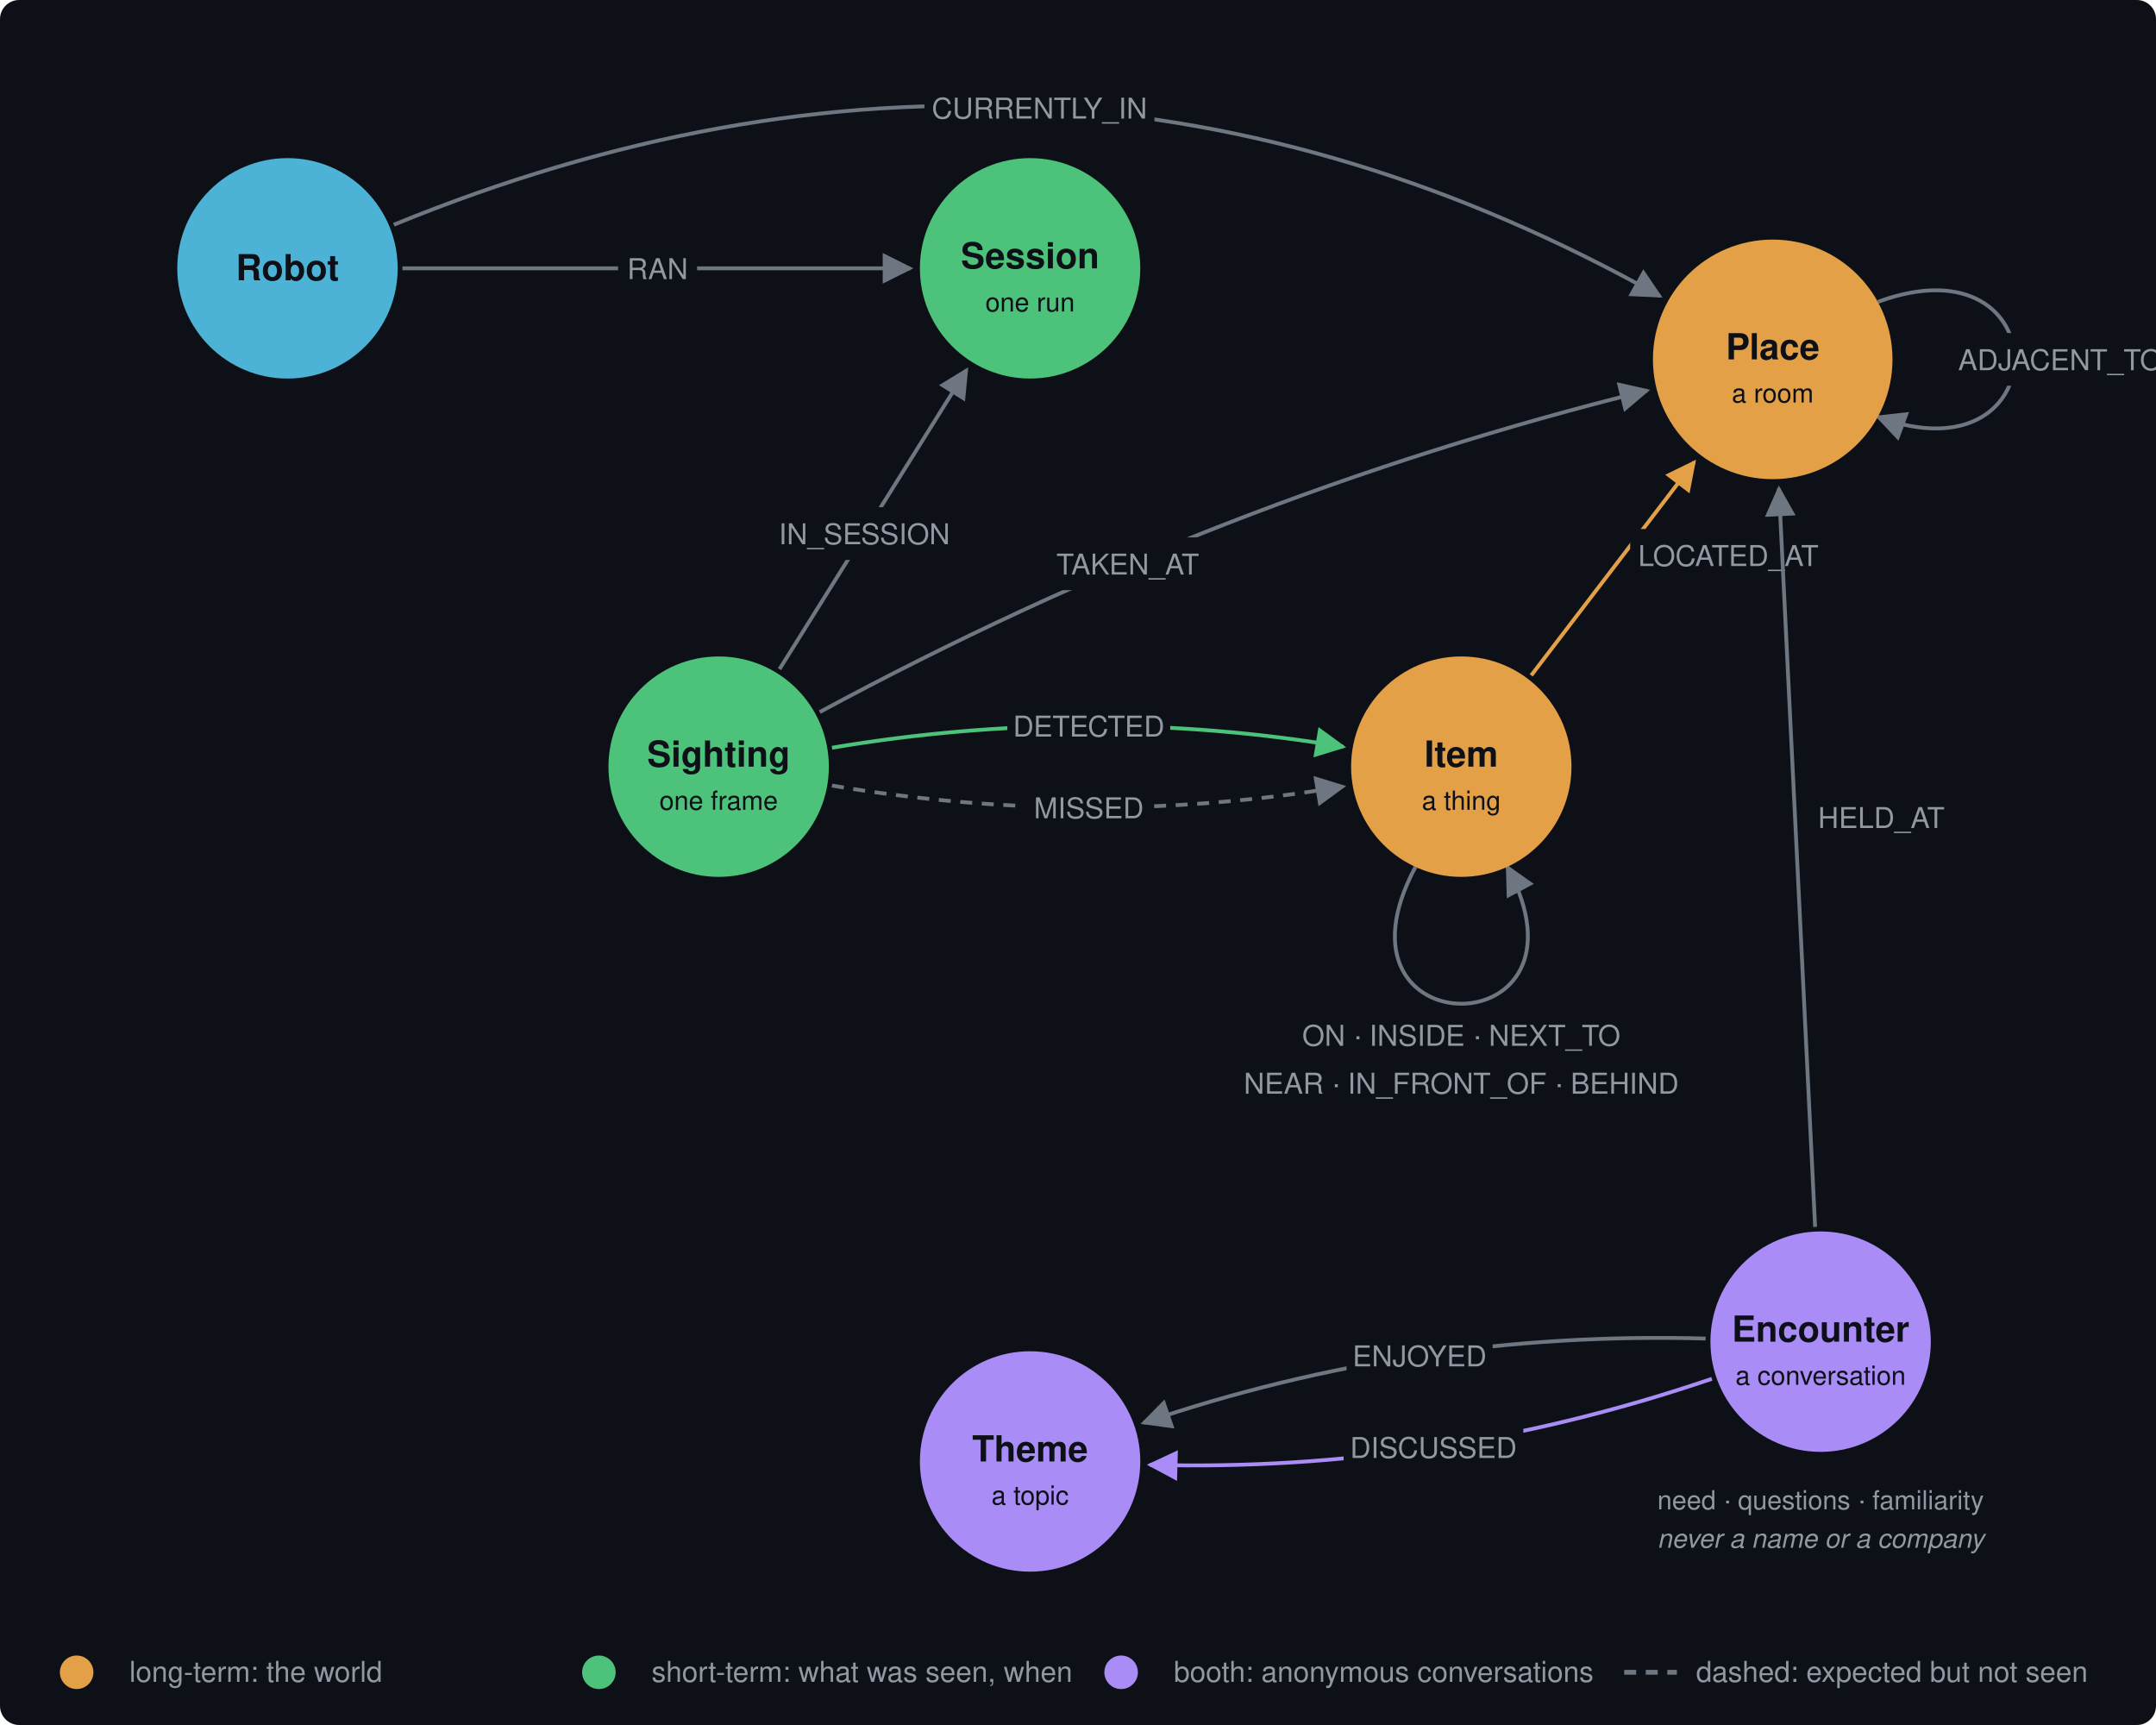
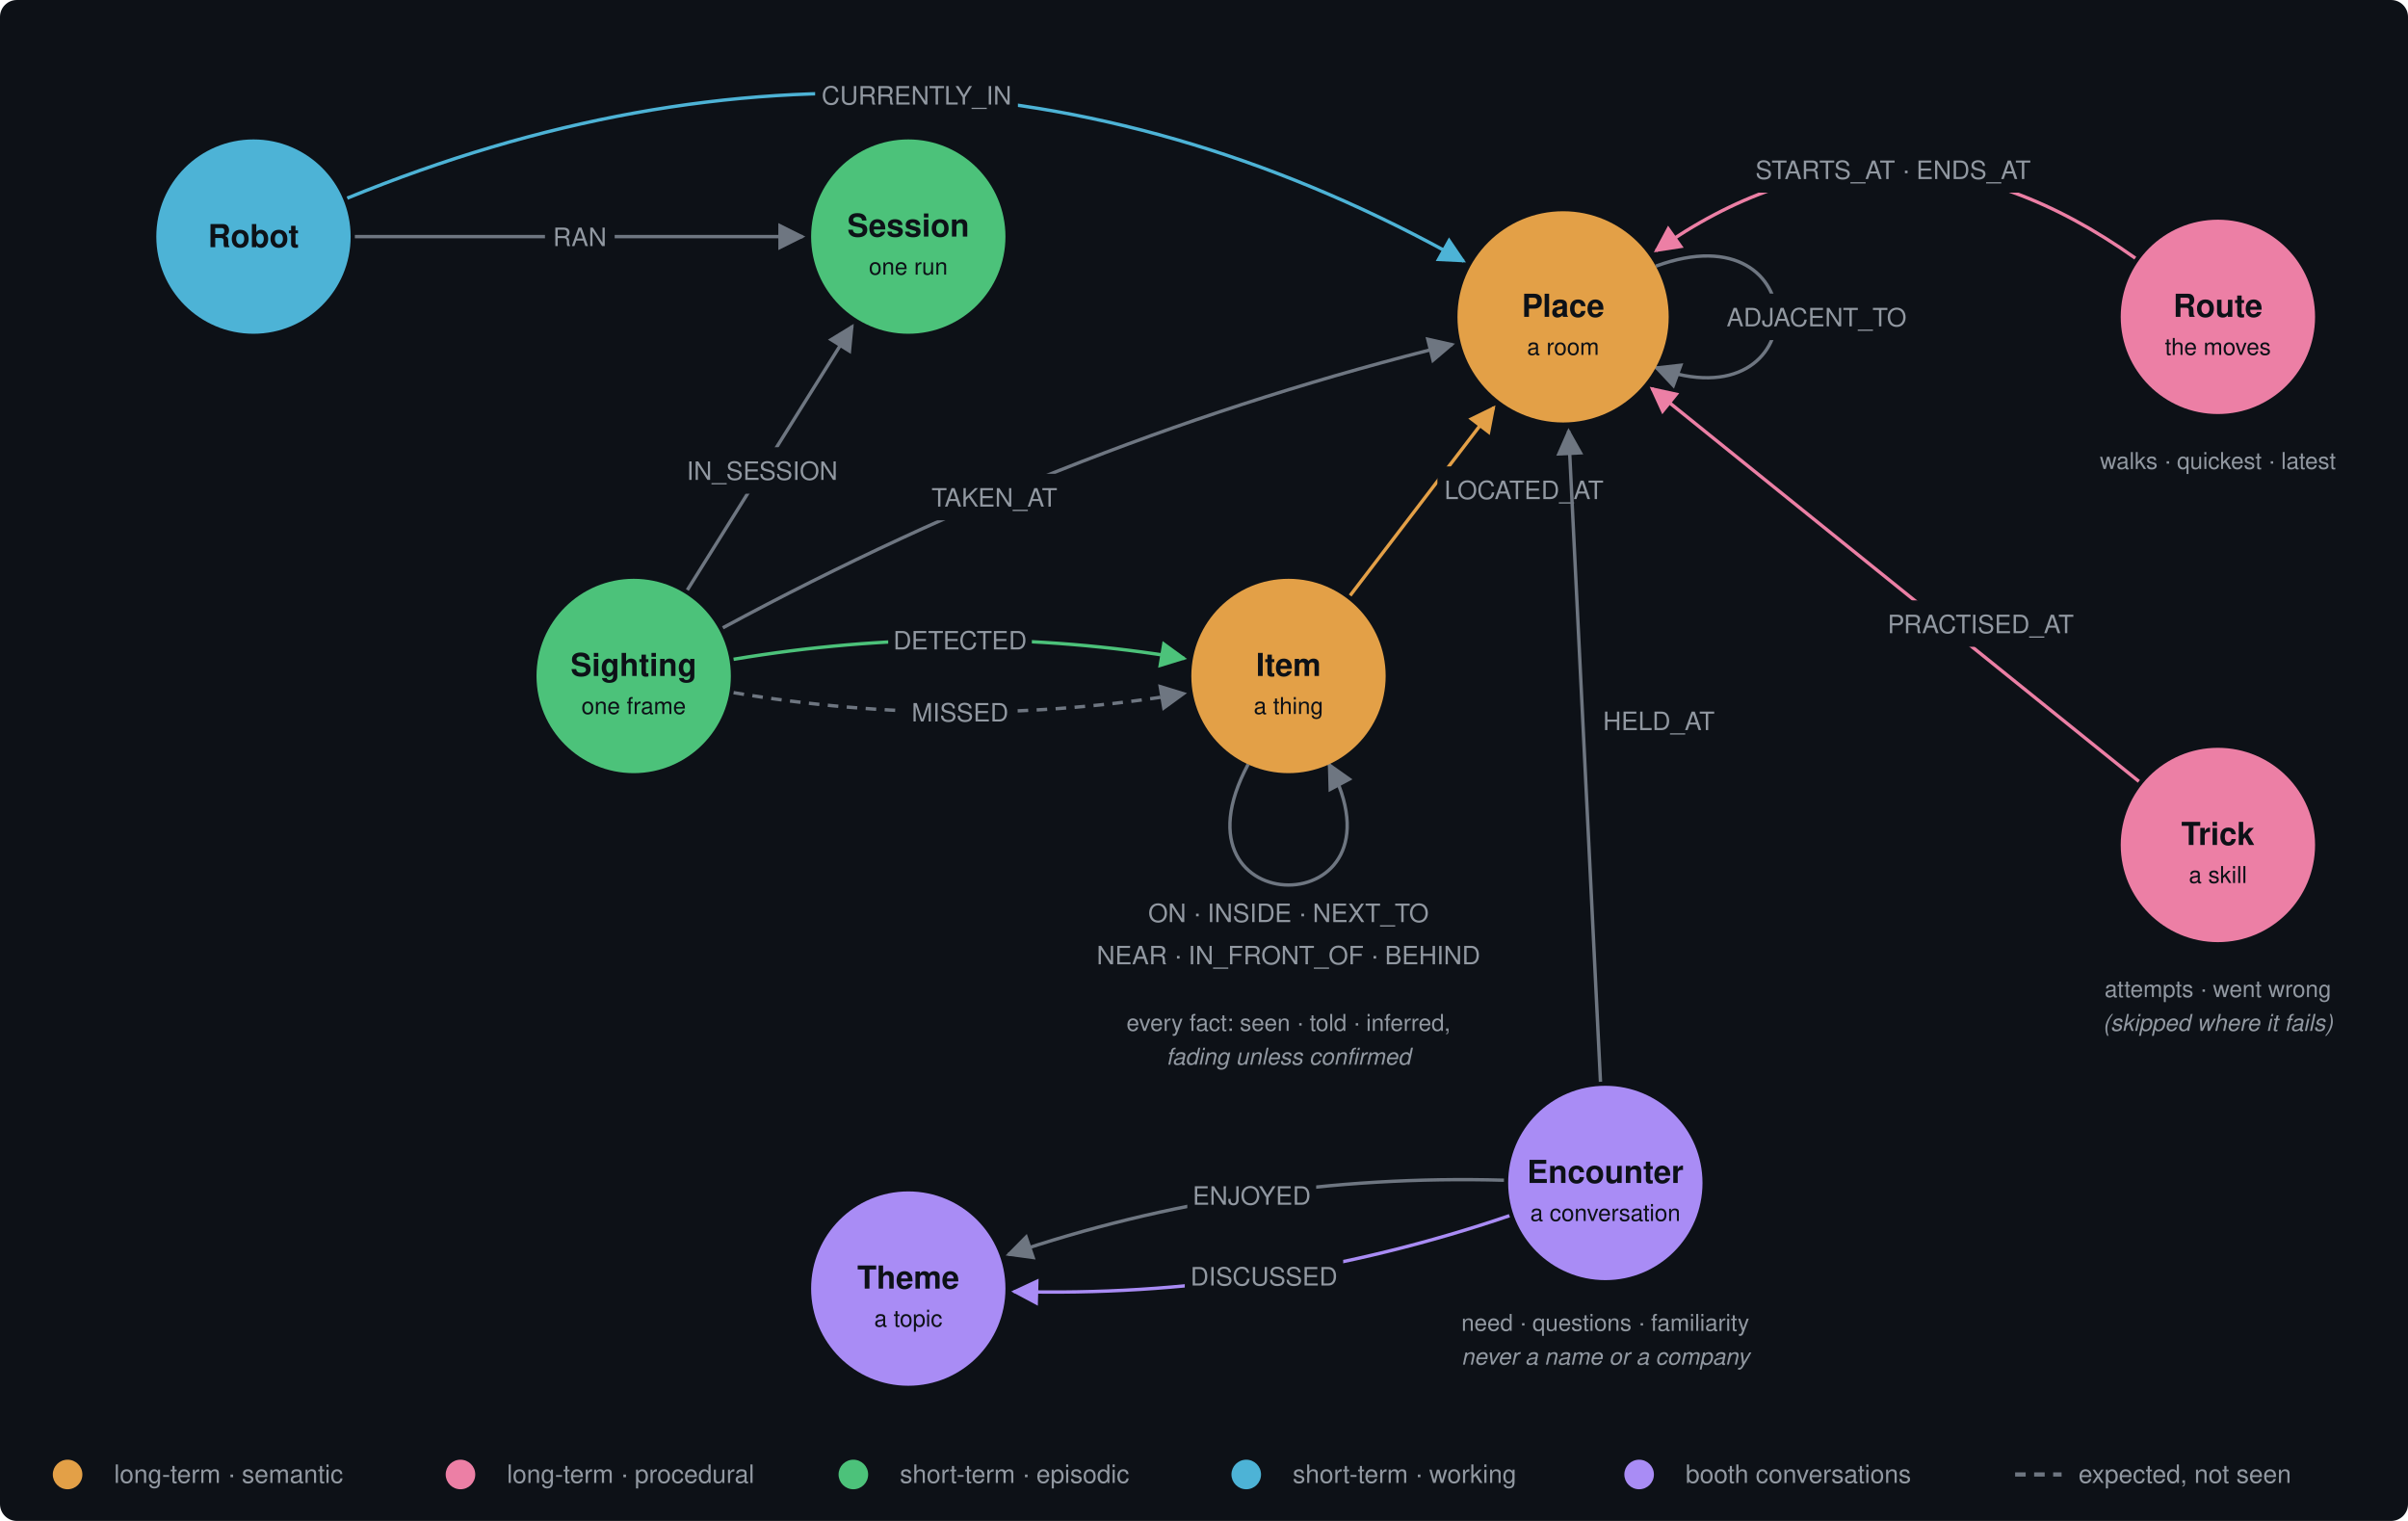
- <svg xmlns="http://www.w3.org/2000/svg" viewBox="0 0 900 720" width="900" height="720" font-family="-apple-system, BlinkMacSystemFont, 'Segoe UI', Helvetica, Arial, sans-serif" role="img" aria-label="puppy-mind graph ontology">
+ <svg xmlns="http://www.w3.org/2000/svg" viewBox="0 0 1140 720" width="1140" height="720" font-family="-apple-system, BlinkMacSystemFont, 'Segoe UI', Helvetica, Arial, sans-serif" role="img" aria-label="puppy-mind graph ontology">
  <defs>
    <marker id="a4cc27a" viewBox="0 0 10 10" refX="9" refY="5" markerWidth="8" markerHeight="8" orient="auto-start-reverse">
      <path d="M0 0L10 5L0 10z" fill="#4cc27a" />
    </marker>
    <marker id="s4cc27a" viewBox="0 0 10 10" refX="1" refY="5" markerWidth="8" markerHeight="8" orient="auto-start-reverse">
      <path d="M0 0L10 5L0 10z" fill="#4cc27a" />
+     </marker>
+     <marker id="a4db3d6" viewBox="0 0 10 10" refX="9" refY="5" markerWidth="8" markerHeight="8" orient="auto-start-reverse">
+       <path d="M0 0L10 5L0 10z" fill="#4db3d6" />
+     </marker>
+     <marker id="s4db3d6" viewBox="0 0 10 10" refX="1" refY="5" markerWidth="8" markerHeight="8" orient="auto-start-reverse">
+       <path d="M0 0L10 5L0 10z" fill="#4db3d6" />
    </marker>
    <marker id="a6e7681" viewBox="0 0 10 10" refX="9" refY="5" markerWidth="8" markerHeight="8" orient="auto-start-reverse">
      <path d="M0 0L10 5L0 10z" fill="#6e7681" />
    </marker>
    <marker id="s6e7681" viewBox="0 0 10 10" refX="1" refY="5" markerWidth="8" markerHeight="8" orient="auto-start-reverse">
      <path d="M0 0L10 5L0 10z" fill="#6e7681" />
    </marker>
    <marker id="aa98cf5" viewBox="0 0 10 10" refX="9" refY="5" markerWidth="8" markerHeight="8" orient="auto-start-reverse">
      <path d="M0 0L10 5L0 10z" fill="#a98cf5" />
    </marker>
    <marker id="sa98cf5" viewBox="0 0 10 10" refX="1" refY="5" markerWidth="8" markerHeight="8" orient="auto-start-reverse">
      <path d="M0 0L10 5L0 10z" fill="#a98cf5" />
    </marker>
    <marker id="ae3a047" viewBox="0 0 10 10" refX="9" refY="5" markerWidth="8" markerHeight="8" orient="auto-start-reverse">
      <path d="M0 0L10 5L0 10z" fill="#e3a047" />
    </marker>
    <marker id="se3a047" viewBox="0 0 10 10" refX="1" refY="5" markerWidth="8" markerHeight="8" orient="auto-start-reverse">
      <path d="M0 0L10 5L0 10z" fill="#e3a047" />
    </marker>
+     <marker id="aec7fa5" viewBox="0 0 10 10" refX="9" refY="5" markerWidth="8" markerHeight="8" orient="auto-start-reverse">
+       <path d="M0 0L10 5L0 10z" fill="#ec7fa5" />
+     </marker>
+     <marker id="sec7fa5" viewBox="0 0 10 10" refX="1" refY="5" markerWidth="8" markerHeight="8" orient="auto-start-reverse">
+       <path d="M0 0L10 5L0 10z" fill="#ec7fa5" />
+     </marker>
  </defs>
  <rect width="100%" height="100%" fill="#0d1117" rx="8" />
  <path d="M168.0 112.0 Q275.0 112.0 380.0 112.0" fill="none" stroke="#6e7681" stroke-width="1.6" marker-end="url(#a6e7681)" />
  <rect x="258.0" y="101.0" width="33.0" height="22" rx="4" fill="#0d1117" />
  <text x="274.5" y="116.5" font-size="12" font-weight="400" fill="#9198a1" text-anchor="middle">RAN</text>
-   <path d="M164.4 93.8 Q439.2 -18.7 692.9 123.6" fill="none" stroke="#6e7681" stroke-width="1.6" marker-end="url(#a6e7681)" />
+   <path d="M164.4 93.8 Q439.2 -18.7 692.9 123.6" fill="none" stroke="#4db3d6" stroke-width="1.6" marker-end="url(#a4db3d6)" />
  <rect x="385.9" y="34.0" width="96.0" height="22" rx="4" fill="#0d1117" />
  <text x="433.918" y="49.489" font-size="12" font-weight="400" fill="#9198a1" text-anchor="middle">CURRENTLY_IN</text>
  <path d="M325.4 279.3 Q365.0 216.0 403.5 154.4" fill="none" stroke="#6e7681" stroke-width="1.6" marker-end="url(#a6e7681)" />
  <rect x="319.8" y="211.7" width="82.0" height="22" rx="4" fill="#0d1117" />
  <text x="360.829" y="227.173" font-size="12" font-weight="400" fill="#9198a1" text-anchor="middle">IN_SESSION</text>
  <path d="M342.2 297.2 Q509.2 207.0 687.6 163.0" fill="none" stroke="#6e7681" stroke-width="1.6" marker-end="url(#a6e7681)" />
  <rect x="436.8" y="224.3" width="68.0" height="22" rx="4" fill="#0d1117" />
  <text x="470.77" y="239.816" font-size="12" font-weight="400" fill="#9198a1" text-anchor="middle">TAKEN_AT</text>
  <path d="M347.3 312.1 Q455.0 294.0 560.7 311.7" fill="none" stroke="#4cc27a" stroke-width="1.6" marker-end="url(#a4cc27a)" />
  <rect x="420.5" y="291.9" width="68.0" height="22" rx="4" fill="#0d1117" />
  <text x="454.507" y="307.447" font-size="12" font-weight="400" fill="#9198a1" text-anchor="middle">DETECTED</text>
  <path d="M347.3 327.9 Q455.0 346.0 560.7 328.3" fill="none" stroke="#6e7681" stroke-width="1.6" stroke-dasharray="5 4" marker-end="url(#a6e7681)" />
  <rect x="427.5" y="326.1" width="54.0" height="22" rx="4" fill="#0d1117" />
  <text x="454.507" y="341.553" font-size="12" font-weight="400" fill="#9198a1" text-anchor="middle">MISSED</text>
  <path d="M639.2 281.9 Q675.0 235.0 707.2 192.9" fill="none" stroke="#e3a047" stroke-width="1.6" marker-end="url(#ae3a047)" />
  <rect x="680.5" y="220.8" width="82.0" height="22" rx="4" fill="#0d1117" />
  <text x="721.482" y="236.255" font-size="12" font-weight="400" fill="#9198a1" text-anchor="middle">LOCATED_AT</text>
  <path d="M783.9 126.0 C860 98 860 202 783.9 174.0" fill="none" stroke="#6e7681" stroke-width="1.6" marker-end="url(#a6e7681)" />
  <rect x="815.5" y="139.0" width="89.0" height="22" rx="4" fill="#0d1117" />
  <text x="860" y="154.5" font-size="12" font-weight="400" fill="#9198a1" text-anchor="middle">ADJACENT_TO</text>
+   <path d="M1010.9 122.2 Q895.0 40.0 784.0 118.7" fill="none" stroke="#ec7fa5" stroke-width="1.6" marker-end="url(#aec7fa5)" />
+   <rect x="823.7" y="69.2" width="145.0" height="22" rx="4" fill="#0d1117" />
+   <text x="896.223" y="84.742" font-size="12" font-weight="400" fill="#9198a1" text-anchor="middle">STARTS_AT · ENDS_AT</text>
+   <path d="M1012.6 369.9 Q895.0 275.0 782.0 183.9" fill="none" stroke="#ec7fa5" stroke-width="1.6" marker-end="url(#aec7fa5)" />
+   <rect x="889.7" y="284.2" width="96.0" height="22" rx="4" fill="#0d1117" />
+   <text x="937.709" y="299.75" font-size="12" font-weight="400" fill="#9198a1" text-anchor="middle">PRACTISED_AT</text>
  <path d="M757.7 512.1 Q750.0 355.0 742.6 203.9" fill="none" stroke="#6e7681" stroke-width="1.6" marker-end="url(#a6e7681)" />
  <rect x="754.8" y="330.1" width="61.0" height="22" rx="4" fill="#0d1117" />
  <text x="785.322" y="345.607" font-size="12" font-weight="400" fill="#9198a1" text-anchor="middle">HELD_AT</text>
  <path d="M714.6 575.5 Q599.5 614.7 480.0 611.4" fill="none" stroke="#a98cf5" stroke-width="1.6" marker-end="url(#aa98cf5)" />
  <rect x="560.9" y="593.0" width="75.0" height="22" rx="4" fill="#0d1117" />
  <text x="598.383" y="608.543" font-size="12" font-weight="400" fill="#9198a1" text-anchor="middle">DISCUSSED</text>
  <path d="M712.0 558.7 Q590.5 555.3 477.3 593.9" fill="none" stroke="#6e7681" stroke-width="1.6" marker-end="url(#a6e7681)" />
  <rect x="562.1" y="554.8" width="61.0" height="22" rx="4" fill="#0d1117" />
  <text x="592.59" y="570.31" font-size="12" font-weight="400" fill="#9198a1" text-anchor="middle">ENJOYED</text>
  <path d="M590.9 361.8 C550 438 670 438 629.2 361.8" fill="none" stroke="#6e7681" stroke-width="1.6" marker-end="url(#a6e7681)" />
  <rect x="530.5" y="421.0" width="159.0" height="22" rx="4" fill="#0d1117" />
  <text x="610" y="436.5" font-size="12" font-weight="400" fill="#9198a1" text-anchor="middle">ON · INSIDE · NEXT_TO</text>
  <rect x="509.5" y="441.0" width="201.0" height="22" rx="4" fill="#0d1117" />
  <text x="610" y="456.5" font-size="12" font-weight="400" fill="#9198a1" text-anchor="middle">NEAR · IN_FRONT_OF · BEHIND</text>
  <circle cx="120" cy="112" r="46" fill="#4db3d6" />
  <text x="120" y="117" font-size="15" font-weight="700" fill="#0d1117" text-anchor="middle">Robot</text>
  <circle cx="430" cy="112" r="46" fill="#4cc27a" />
  <text x="430" y="112" font-size="15" font-weight="700" fill="#0d1117" text-anchor="middle">Session</text>
  <text x="430" y="130" font-size="11" font-weight="400" fill="#0d1117" text-anchor="middle">one run</text>
  <circle cx="300" cy="320" r="46" fill="#4cc27a" />
  <text x="300" y="320" font-size="15" font-weight="700" fill="#0d1117" text-anchor="middle">Sighting</text>
  <text x="300" y="338" font-size="11" font-weight="400" fill="#0d1117" text-anchor="middle">one frame</text>
  <circle cx="610" cy="320" r="46" fill="#e3a047" />
  <text x="610" y="320" font-size="15" font-weight="700" fill="#0d1117" text-anchor="middle">Item</text>
  <text x="610" y="338" font-size="11" font-weight="400" fill="#0d1117" text-anchor="middle">a thing</text>
  <circle cx="740" cy="150" r="50" fill="#e3a047" />
  <text x="740" y="150" font-size="15" font-weight="700" fill="#0d1117" text-anchor="middle">Place</text>
  <text x="740" y="168" font-size="11" font-weight="400" fill="#0d1117" text-anchor="middle">a room</text>
  <circle cx="760" cy="560" r="46" fill="#a98cf5" />
  <text x="760" y="560" font-size="15" font-weight="700" fill="#0d1117" text-anchor="middle">Encounter</text>
  <text x="760" y="578" font-size="11" font-weight="400" fill="#0d1117" text-anchor="middle">a conversation</text>
  <circle cx="430" cy="610" r="46" fill="#a98cf5" />
  <text x="430" y="610" font-size="15" font-weight="700" fill="#0d1117" text-anchor="middle">Theme</text>
  <text x="430" y="628" font-size="11" font-weight="400" fill="#0d1117" text-anchor="middle">a topic</text>
+   <circle cx="1050" cy="150" r="46" fill="#ec7fa5" />
+   <text x="1050" y="150" font-size="15" font-weight="700" fill="#0d1117" text-anchor="middle">Route</text>
+   <text x="1050" y="168" font-size="11" font-weight="400" fill="#0d1117" text-anchor="middle">the moves</text>
+   <circle cx="1050" cy="400" r="46" fill="#ec7fa5" />
+   <text x="1050" y="400" font-size="15" font-weight="700" fill="#0d1117" text-anchor="middle">Trick</text>
+   <text x="1050" y="418" font-size="11" font-weight="400" fill="#0d1117" text-anchor="middle">a skill</text>
+   <text x="1050" y="222" font-size="11" font-weight="400" fill="#9198a1" text-anchor="middle">walks · quickest · latest</text>
+   <text x="1050" y="472" font-size="11" font-weight="400" fill="#9198a1" text-anchor="middle">attempts · went wrong</text>
+   <text x="1050" y="488" font-size="11" font-weight="400" fill="#9198a1" text-anchor="middle" font-style="italic">(skipped where it fails)</text>
+   <text x="610" y="488" font-size="11" font-weight="400" fill="#9198a1" text-anchor="middle">every fact: seen · told · inferred,</text>
+   <text x="610" y="504" font-size="11" font-weight="400" fill="#9198a1" text-anchor="middle" font-style="italic">fading unless confirmed</text>
  <text x="760" y="630" font-size="11" font-weight="400" fill="#9198a1" text-anchor="middle">need · questions · familiarity</text>
  <text x="760" y="646" font-size="11" font-weight="400" fill="#9198a1" text-anchor="middle" font-style="italic">never a name or a company</text>
  <circle cx="32" cy="698" r="7" fill="#e3a047" />
-   <text x="54" y="702" font-size="12" font-weight="400" fill="#9198a1" text-anchor="start">long-term: the world</text>
-   <circle cx="250" cy="698" r="7" fill="#4cc27a" />
-   <text x="272" y="702" font-size="12" font-weight="400" fill="#9198a1" text-anchor="start">short-term: what was seen, when</text>
-   <circle cx="468" cy="698" r="7" fill="#a98cf5" />
-   <text x="490" y="702" font-size="12" font-weight="400" fill="#9198a1" text-anchor="start">booth: anonymous conversations</text>
-   <path d="M678 698 h22" stroke="#6e7681" stroke-width="2" stroke-dasharray="5 4" />
-   <text x="708" y="702" font-size="12" font-weight="400" fill="#9198a1" text-anchor="start">dashed: expected but not seen</text>
+   <text x="54" y="702" font-size="12" font-weight="400" fill="#9198a1" text-anchor="start">long-term · semantic</text>
+   <circle cx="218" cy="698" r="7" fill="#ec7fa5" />
+   <text x="240" y="702" font-size="12" font-weight="400" fill="#9198a1" text-anchor="start">long-term · procedural</text>
+   <circle cx="404" cy="698" r="7" fill="#4cc27a" />
+   <text x="426" y="702" font-size="12" font-weight="400" fill="#9198a1" text-anchor="start">short-term · episodic</text>
+   <circle cx="590" cy="698" r="7" fill="#4db3d6" />
+   <text x="612" y="702" font-size="12" font-weight="400" fill="#9198a1" text-anchor="start">short-term · working</text>
+   <circle cx="776" cy="698" r="7" fill="#a98cf5" />
+   <text x="798" y="702" font-size="12" font-weight="400" fill="#9198a1" text-anchor="start">booth conversations</text>
+   <path d="M954 698 h22" stroke="#6e7681" stroke-width="2" stroke-dasharray="5 4" />
+   <text x="984" y="702" font-size="12" font-weight="400" fill="#9198a1" text-anchor="start">expected, not seen</text>
</svg>
